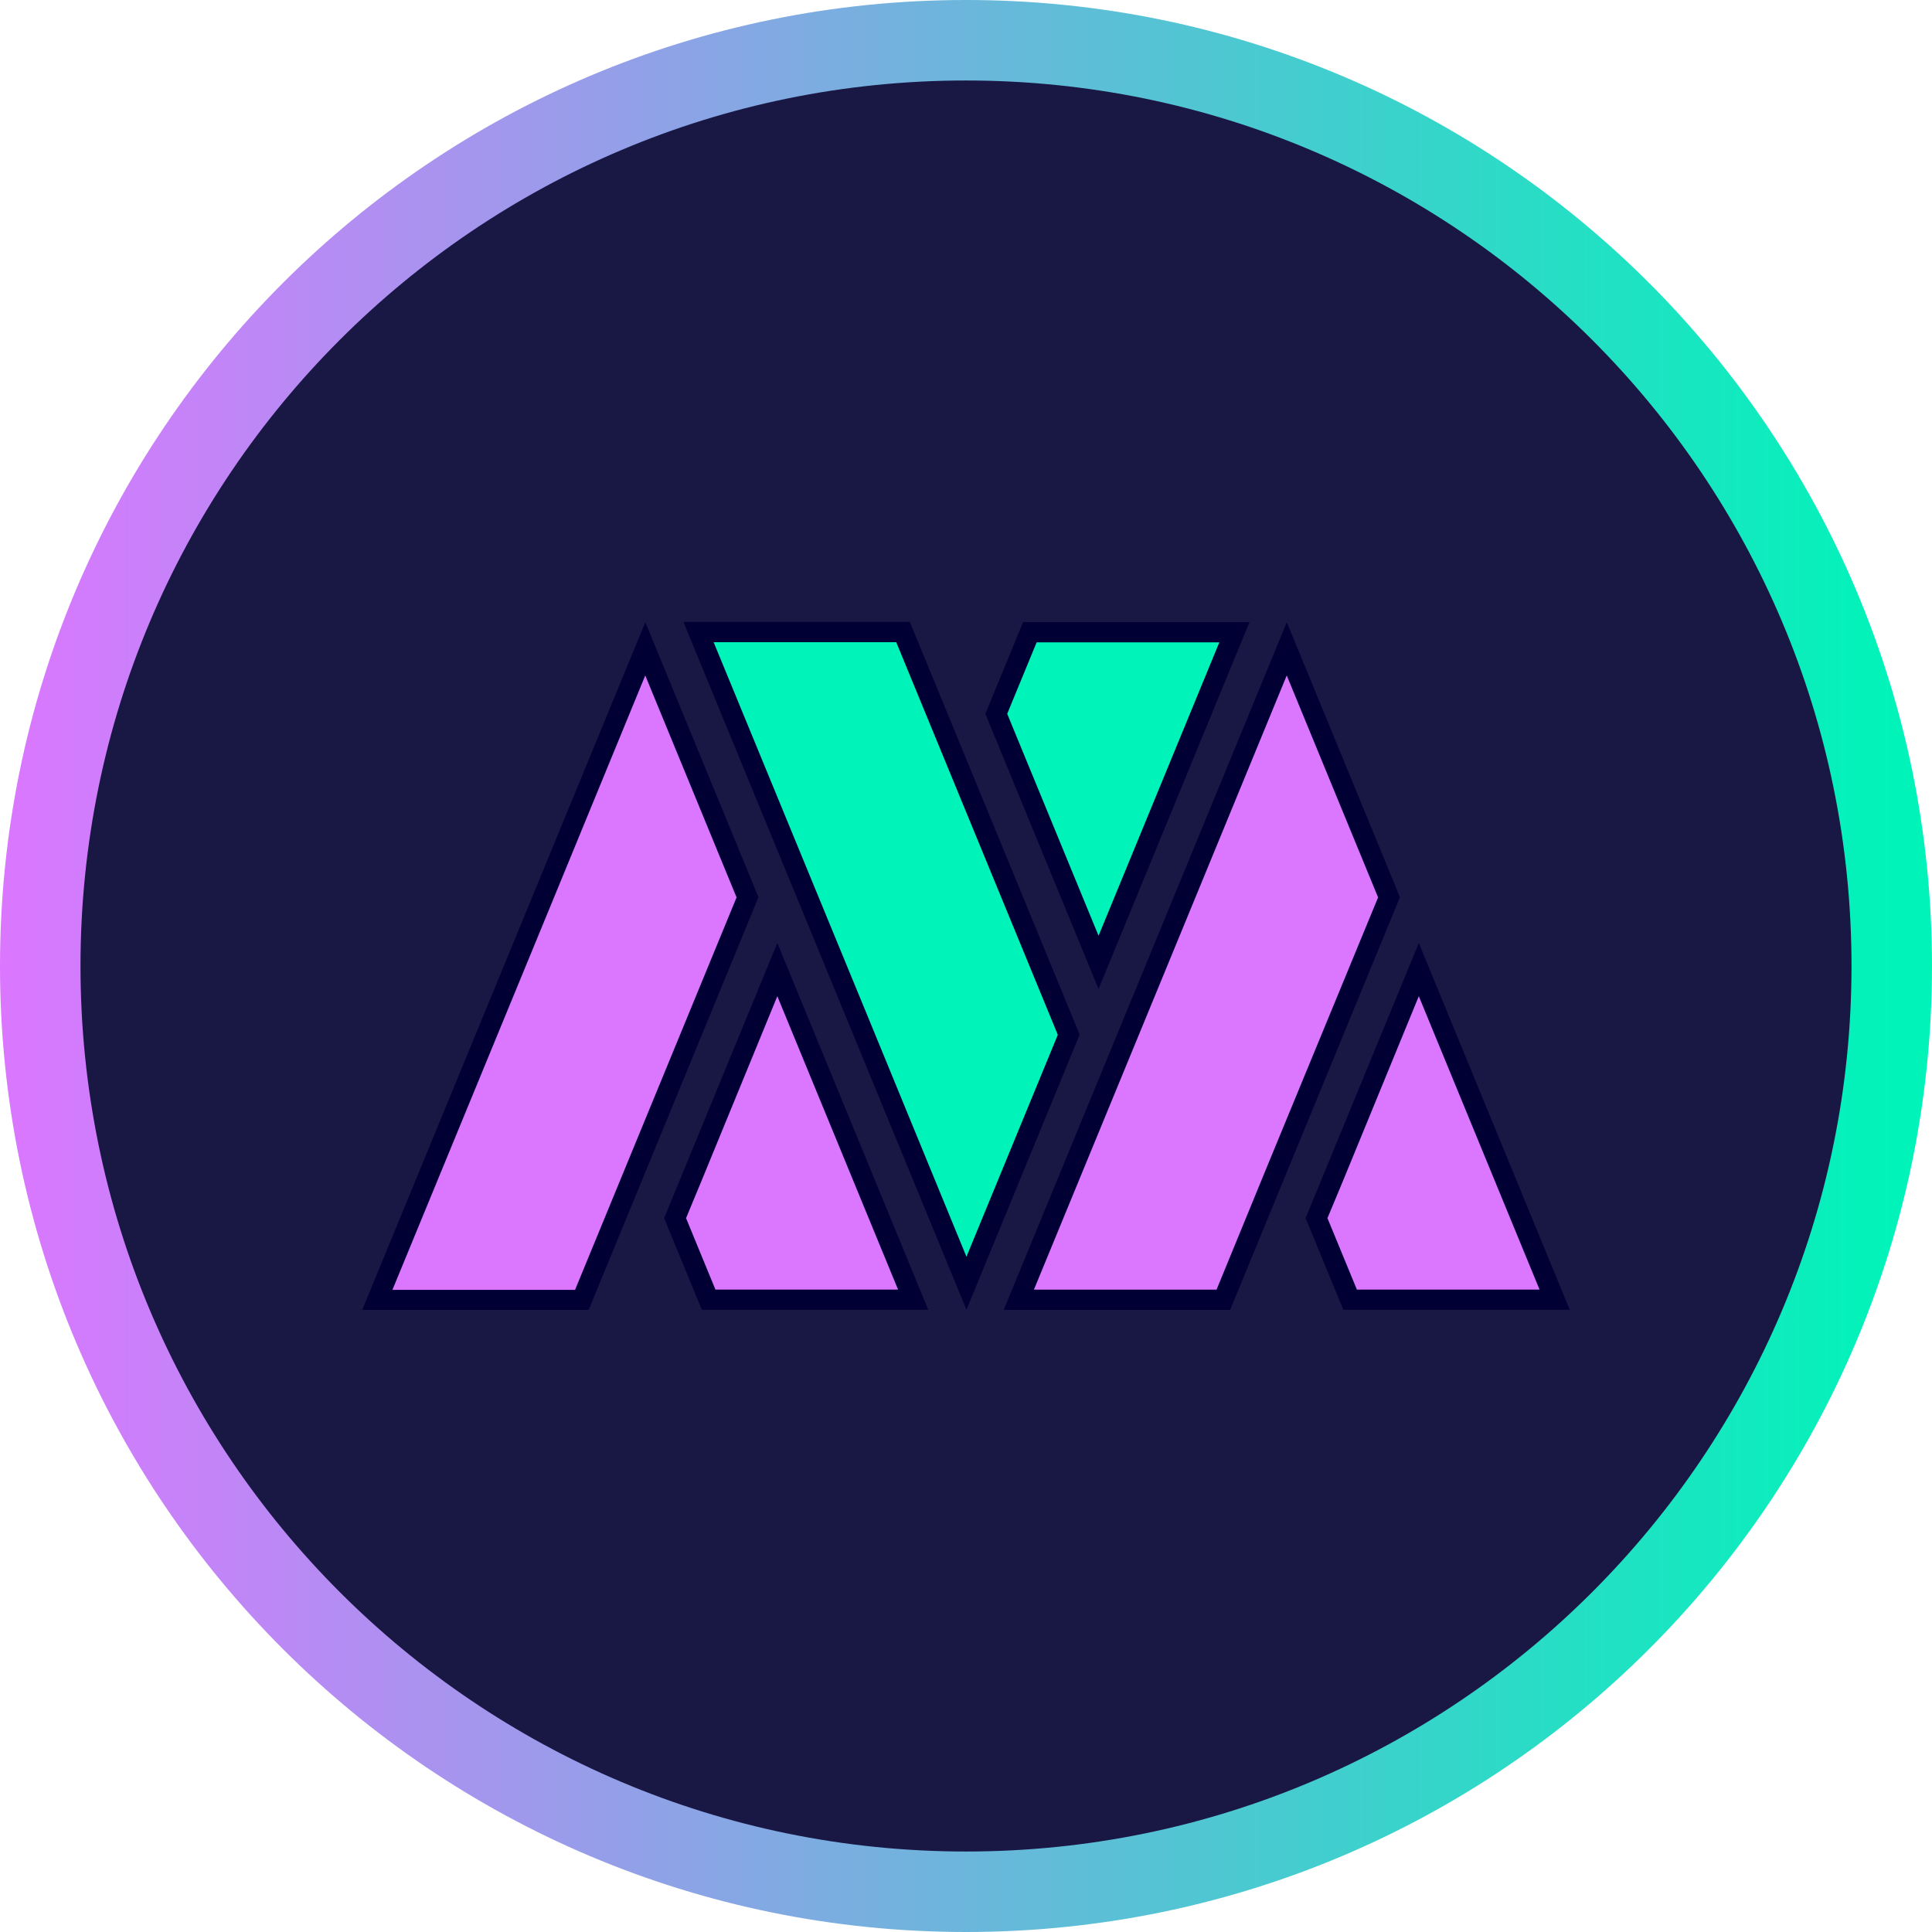
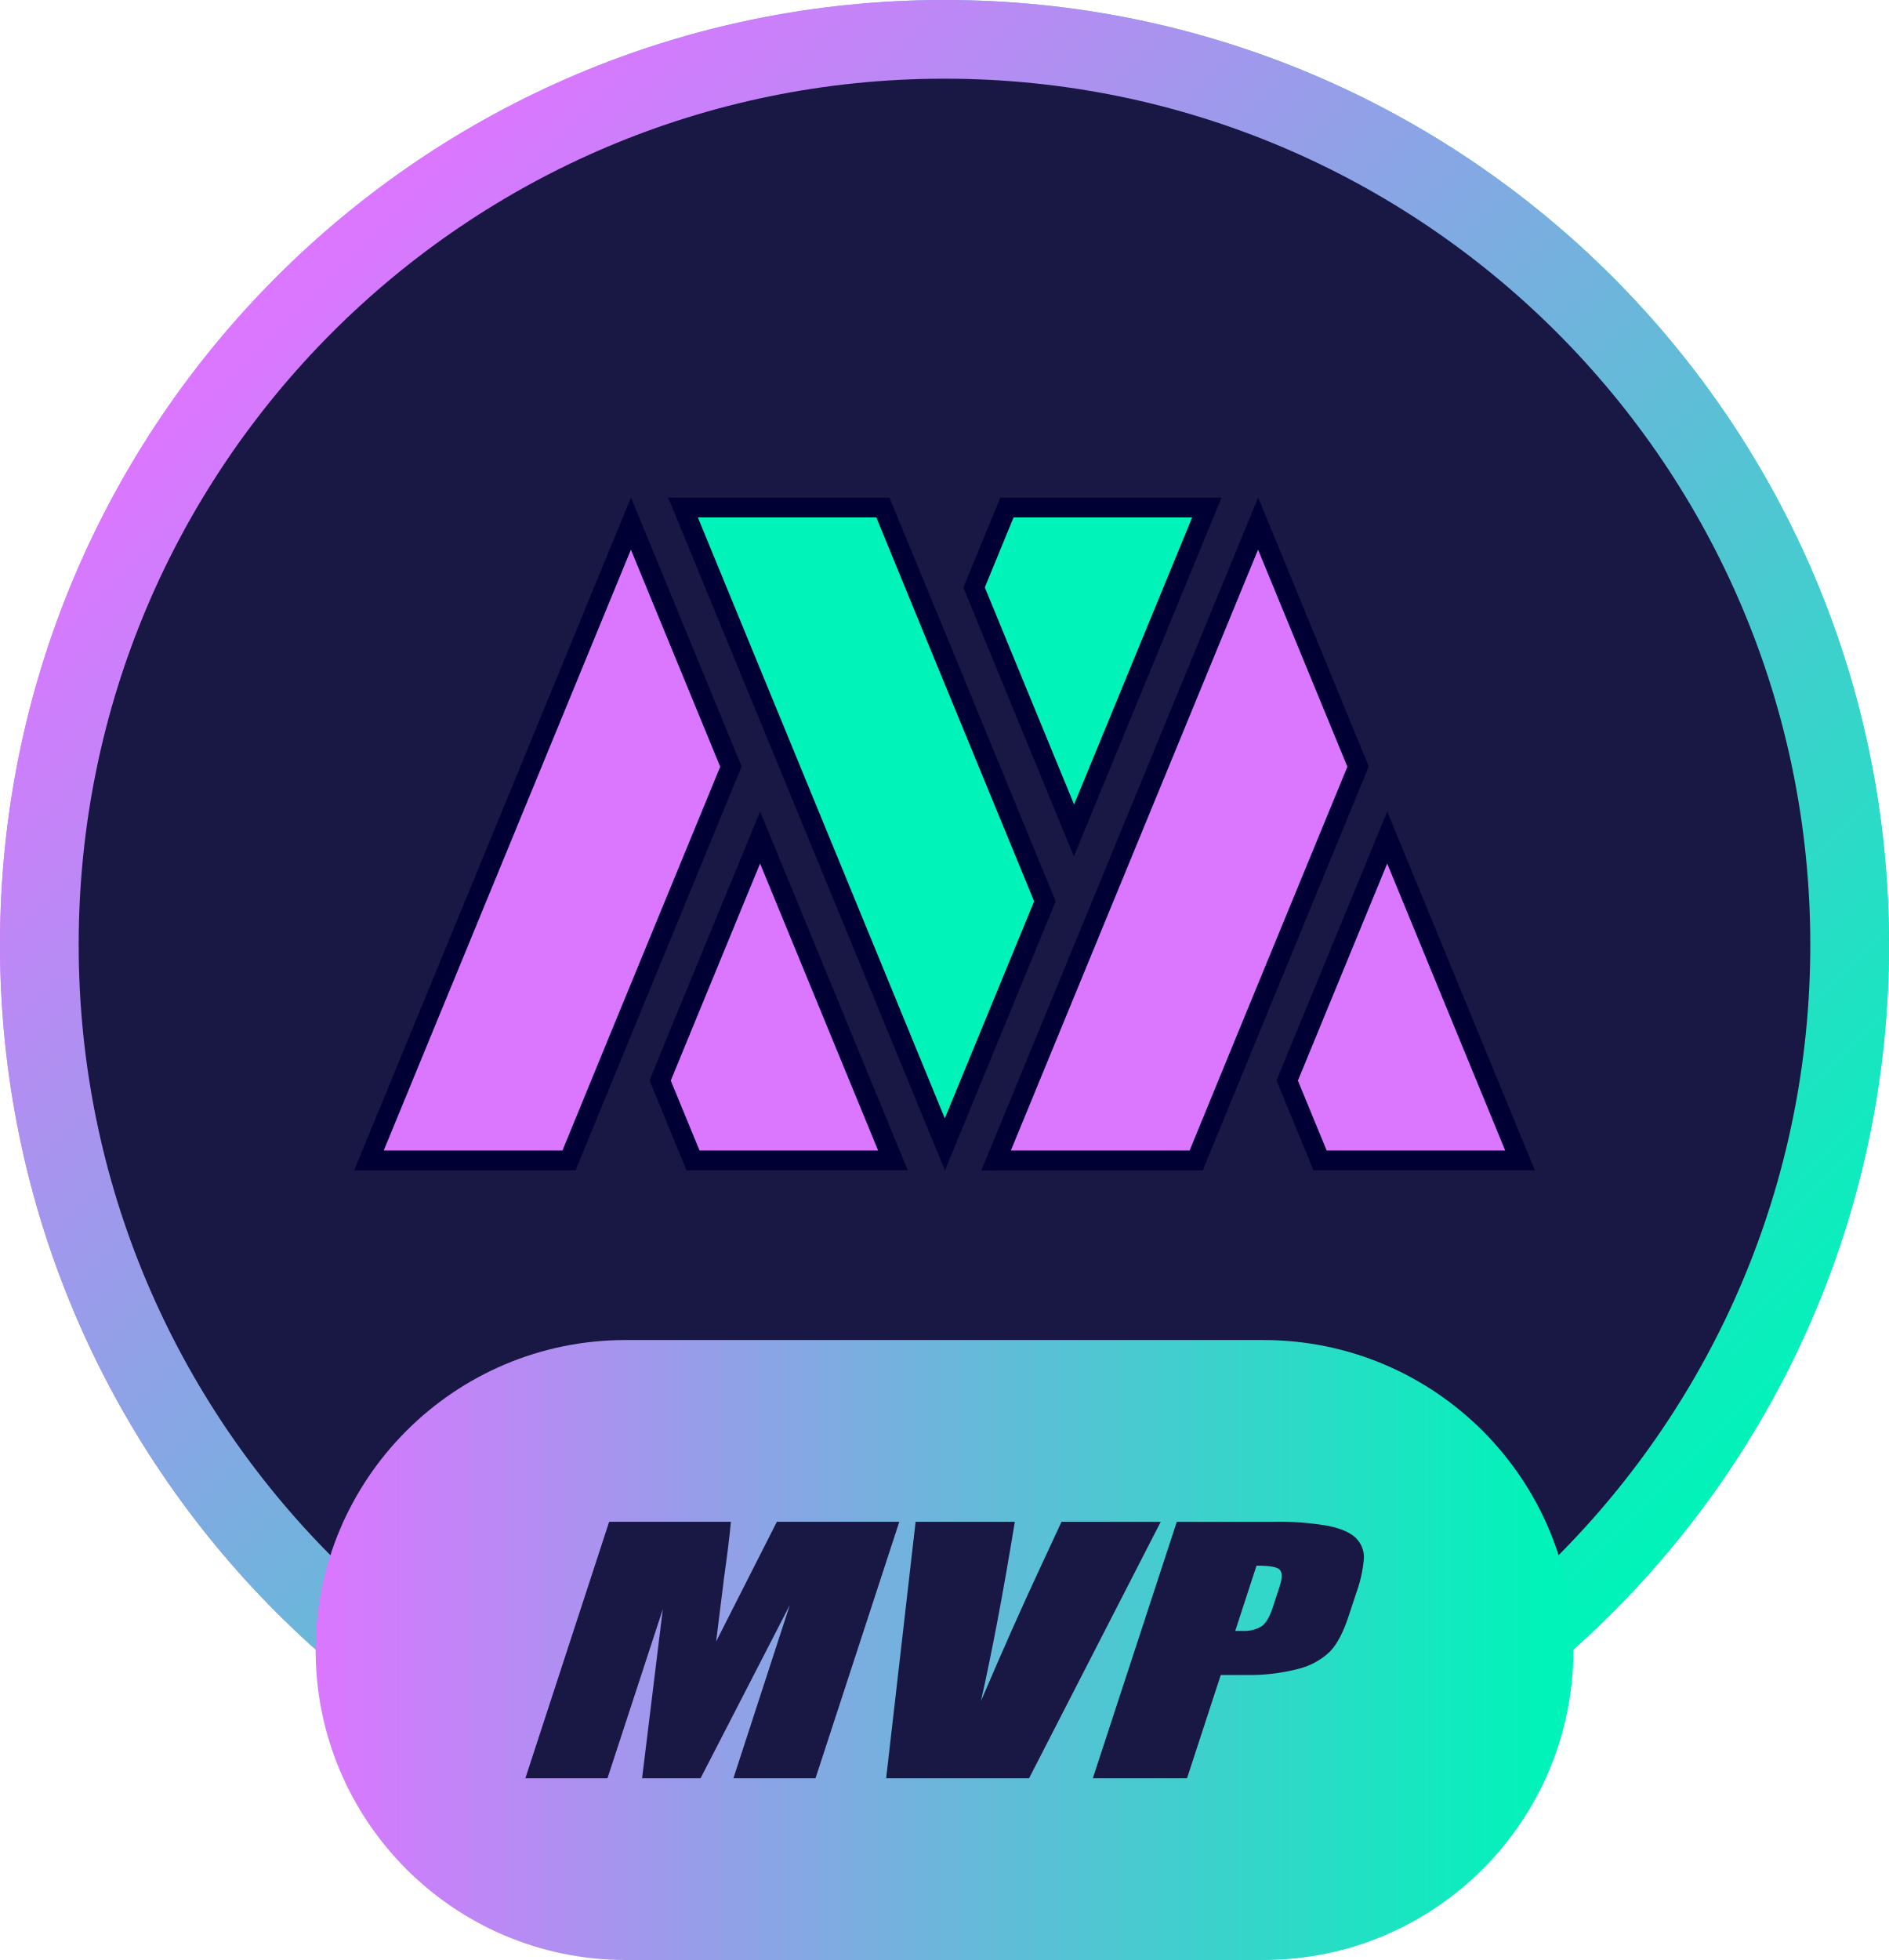
- <svg xmlns="http://www.w3.org/2000/svg" viewBox="0 0 512 512">
+ <svg xmlns="http://www.w3.org/2000/svg" xmlns:xlink="http://www.w3.org/1999/xlink" viewBox="0 0 414.14 429.61">
  <defs>
-     <style>.cls-1{fill:url(#未命名的渐变_10);}.cls-2{fill:#191743;}.cls-3{fill:#db76ff;}.cls-4{fill:#010035;}.cls-5{fill:#00f4b9;}</style>
-     <linearGradient id="未命名的渐变_10" y1="256" x2="512" y2="256" gradientUnits="userSpaceOnUse">
+     <style>.cls-1{fill:url(#未命名的渐变_10);}.cls-2{fill:url(#未命名的渐变_10-2);}.cls-3{fill:#191743;}.cls-4{fill:#db76ff;}.cls-5{fill:#010035;}.cls-6{fill:#00f4b9;}.cls-7{fill:url(#未命名的渐变_10-3);}</style>
+     <linearGradient id="未命名的渐变_10" y1="207.07" x2="414.14" y2="207.07" gradientUnits="userSpaceOnUse">
      <stop offset="0" stop-color="#db76ff" />
      <stop offset="0.98" stop-color="#00f4b9" />
    </linearGradient>
+     <linearGradient id="未命名的渐变_10-2" x1="65.57" y1="65.57" x2="358.42" y2="358.42" xlink:href="#未命名的渐变_10" />
+     <linearGradient id="未命名的渐变_10-3" x1="69.2" y1="361.67" x2="344.95" y2="361.67" xlink:href="#未命名的渐变_10" />
  </defs>
  <g id="图层_2" data-name="图层 2">
    <g id="图层_1-2" data-name="图层 1">
-       <circle class="cls-1" cx="256" cy="256" r="256" />
-       <circle class="cls-2" cx="256" cy="256" r="234.67" />
-       <polygon class="cls-3" points="100 344.45 171.01 171.91 198.11 237.77 154.21 344.45 100 344.45" />
-       <path class="cls-4" d="M171,179l24.2,58.82-29.16,70.86-13.64,33.14H104l42-102L171,179m0-14.08-30,72.9L96,347.13h60l15-36.45,30-72.91-30-72.9Z" />
-       <polygon class="cls-3" points="187.81 344.45 178.91 322.83 206.01 256.97 242.01 344.45 187.81 344.45" />
-       <path class="cls-4" d="M206,264l32,77.76H189.6l-7.79-18.94L186,312.72,206,264m0-14.09-25,60.76-5,12.15,10,24.3h60l-40-97.21Z" />
-       <polygon class="cls-3" points="269.99 344.45 340.99 171.91 368.1 237.77 324.19 344.45 269.99 344.45" />
-       <path class="cls-4" d="M341,179l24.21,58.82L336,308.63,322.4,341.77H274l42-102L341,179m0-14.08-30,72.9L266,347.13h60l15-36.45,30-72.91-30-72.9Z" />
-       <polygon class="cls-3" points="357.79 344.45 348.89 322.83 376 256.97 412 344.45 357.79 344.45" />
-       <path class="cls-4" d="M376,264l32,77.76H359.59l-7.8-18.94L356,312.72,376,264m0-14.09-25,60.76-5,12.15,10,24.3h60l-40-97.21Z" />
-       <polygon class="cls-5" points="185.12 167.55 239.32 167.55 283.23 274.23 256.12 340.09 185.12 167.55" />
-       <path class="cls-4" d="M237.53,170.23l13.64,33.14,29.16,70.86-24.21,58.82-25-60.86-42-102h48.41m3.59-5.36h-60l45,109.36,30,72.9,30-72.9-30-72.91-15-36.45Z" />
-       <polygon class="cls-5" points="264.02 189.17 272.92 167.55 327.13 167.55 291.13 255.03 264.02 189.17" />
-       <path class="cls-4" d="M323.13,170.23l-32,77.76-20.05-48.71-4.16-10.11,7.8-18.94h48.41m8-5.36h-60l-10,24.3,5,12.15,25,60.76,40-97.21Z" />
+       <circle class="cls-1" cx="207.07" cy="207.07" r="207.07" />
+       <circle class="cls-2" cx="207.07" cy="207.07" r="207.07" />
+       <circle class="cls-3" cx="207.07" cy="207.07" r="189.82" />
+       <polygon class="cls-4" points="80.89 254.35 138.32 114.79 160.25 168.06 124.74 254.35 80.89 254.35" />
+       <path class="cls-5" d="M138.32,120.48l19.58,47.58-23.59,57.32-11,26.8H84.13l33.94-82.47,20.25-49.23m0-11.39-24.26,59L77.65,256.52h48.54L138.32,227l24.27-59-24.27-59Z" />
+       <polygon class="cls-4" points="151.91 254.35 144.71 236.86 166.64 183.58 195.76 254.35 151.91 254.35" />
+       <path class="cls-5" d="M166.64,189.28l25.88,62.9H153.37l-6.31-15.32,3.36-8.18,16.22-39.4m0-11.39L146.41,227l-4,9.83,8.09,19.66H199l-32.36-78.63Z" />
+       <polygon class="cls-4" points="218.38 254.35 275.82 114.79 297.74 168.06 262.23 254.35 218.38 254.35" />
+       <path class="cls-5" d="M275.82,120.48l19.58,47.58-23.59,57.32-11,26.8H221.62l33.94-82.47,20.26-49.23m0-11.39-24.27,59-36.4,88.46h48.53L275.82,227l24.27-59-24.27-59Z" />
+       <polygon class="cls-4" points="289.41 254.35 282.21 236.86 304.13 183.58 333.25 254.35 289.41 254.35" />
+       <path class="cls-5" d="M304.13,189.28,330,252.18H290.86l-6.31-15.32,3.37-8.18,16.21-39.4m0-11.39L283.91,227l-4.05,9.83,8.1,19.66h48.53l-32.36-78.63Z" />
+       <polygon class="cls-6" points="149.74 111.26 193.58 111.26 229.09 197.55 207.17 250.82 149.74 111.26" />
+       <path class="cls-5" d="M192.13,113.42l11,26.81,23.59,57.32-19.58,47.58L186.91,195.9,153,113.42h39.16m2.91-4.33H146.5l36.4,88.46,24.27,59,24.27-59-24.27-59L195,109.09Z" />
+       <polygon class="cls-6" points="213.56 128.75 220.76 111.26 264.61 111.26 235.49 182.02 213.56 128.75" />
+       <path class="cls-5" d="M261.37,113.42l-25.89,62.91-16.21-39.4-3.36-8.18,6.3-15.33h39.16m6.47-4.33H219.31l-8.09,19.66,4,9.83,20.22,49.14,32.36-78.63Z" />
+       <rect class="cls-7" x="69.2" y="293.72" width="275.75" height="135.89" rx="67.95" />
+       <path class="cls-3" d="M197.16,333.56l-18.37,56.22h-18l12.38-38-19.58,38H140.77l4.55-37.09-12.14,37.09h-18l18.37-56.22h26.69q-.47,5.07-1.46,11.95L157,359.81l13.32-26.25Z" />
+       <path class="cls-3" d="M254.48,333.56l-28.87,56.22H194.28l6.46-56.22h21.75q-3.8,23.22-7.43,39.3Q222,356.61,227.88,344l4.85-10.45Z" />
+       <path class="cls-3" d="M258,333.56h20.77a63.49,63.49,0,0,1,12.65.93q4.23.94,5.93,2.71a5.92,5.92,0,0,1,1.68,4.29,29.22,29.22,0,0,1-1.73,7.8l-1.61,4.89q-1.75,5.38-4.13,7.85a15.38,15.38,0,0,1-7,3.79,42,42,0,0,1-11.38,1.32h-5.54l-7.4,22.64H239.59Zm17.48,9.61-4.67,14.31c.58,0,1.08,0,1.5,0a7.5,7.5,0,0,0,4.27-1q1.43-1,2.45-4.12l1.51-4.62c.62-1.92.61-3.17-.05-3.75S278.12,343.17,275.44,343.17Z" />
    </g>
  </g>
</svg>
